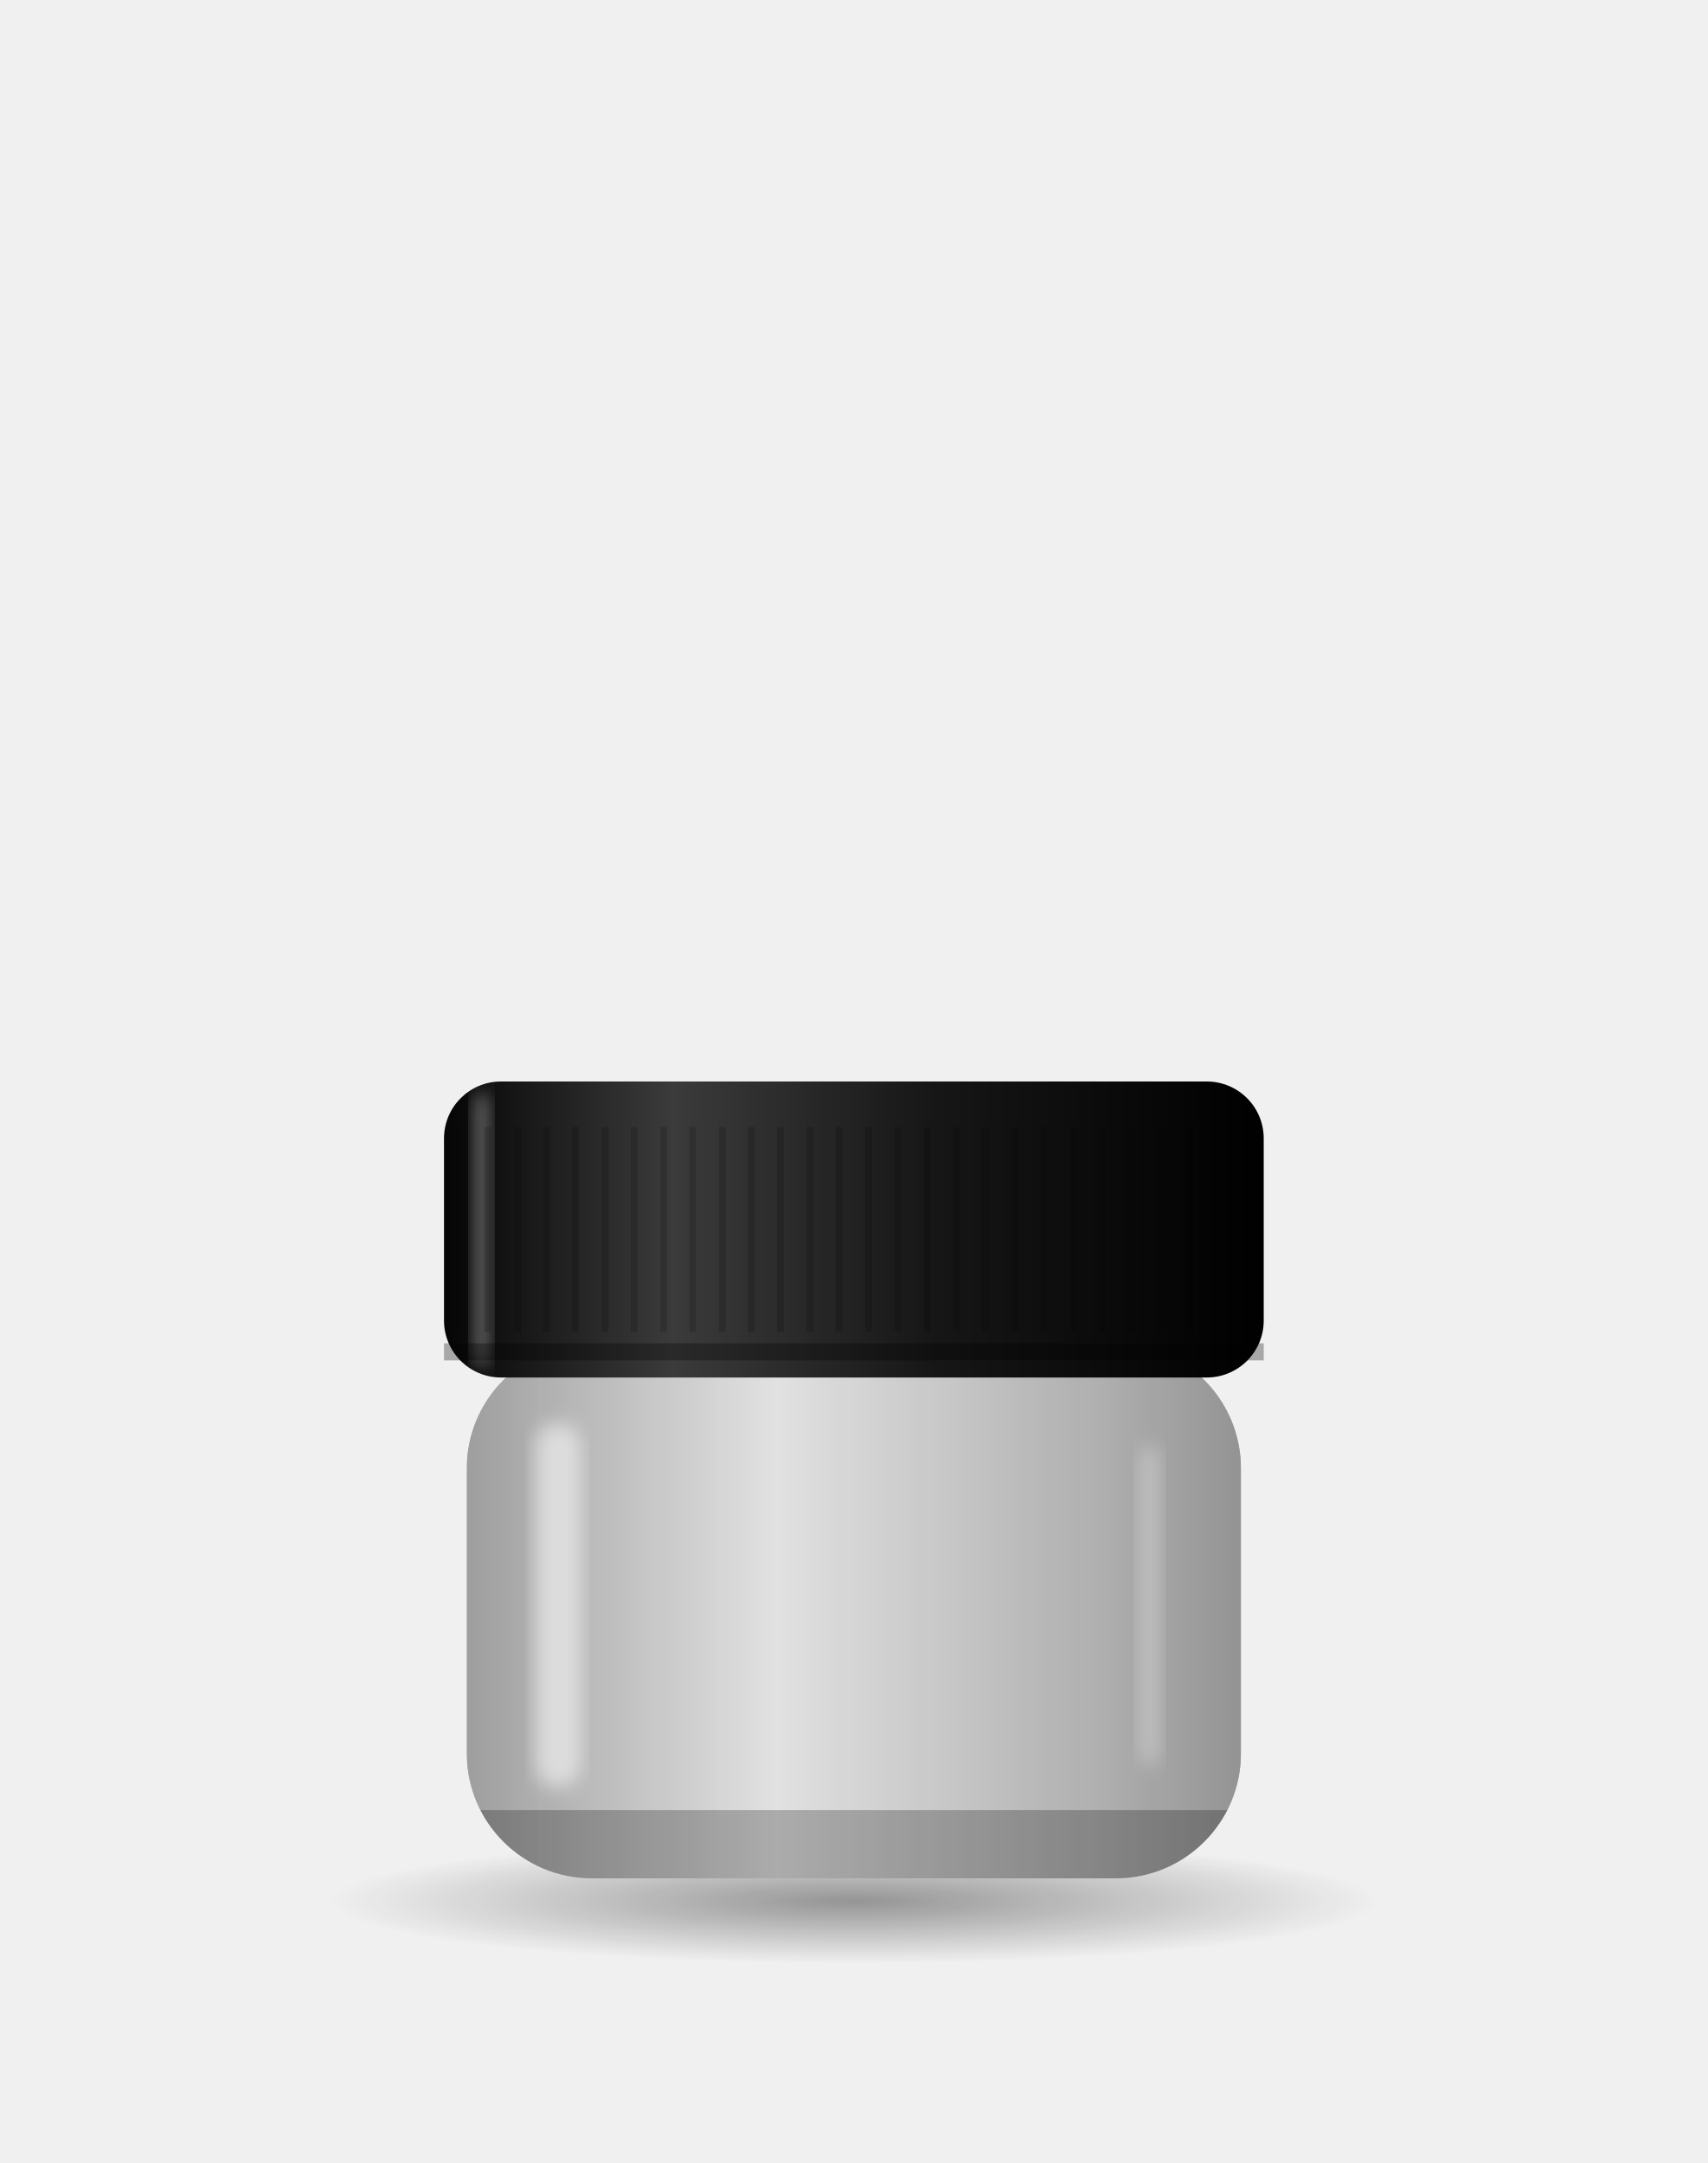
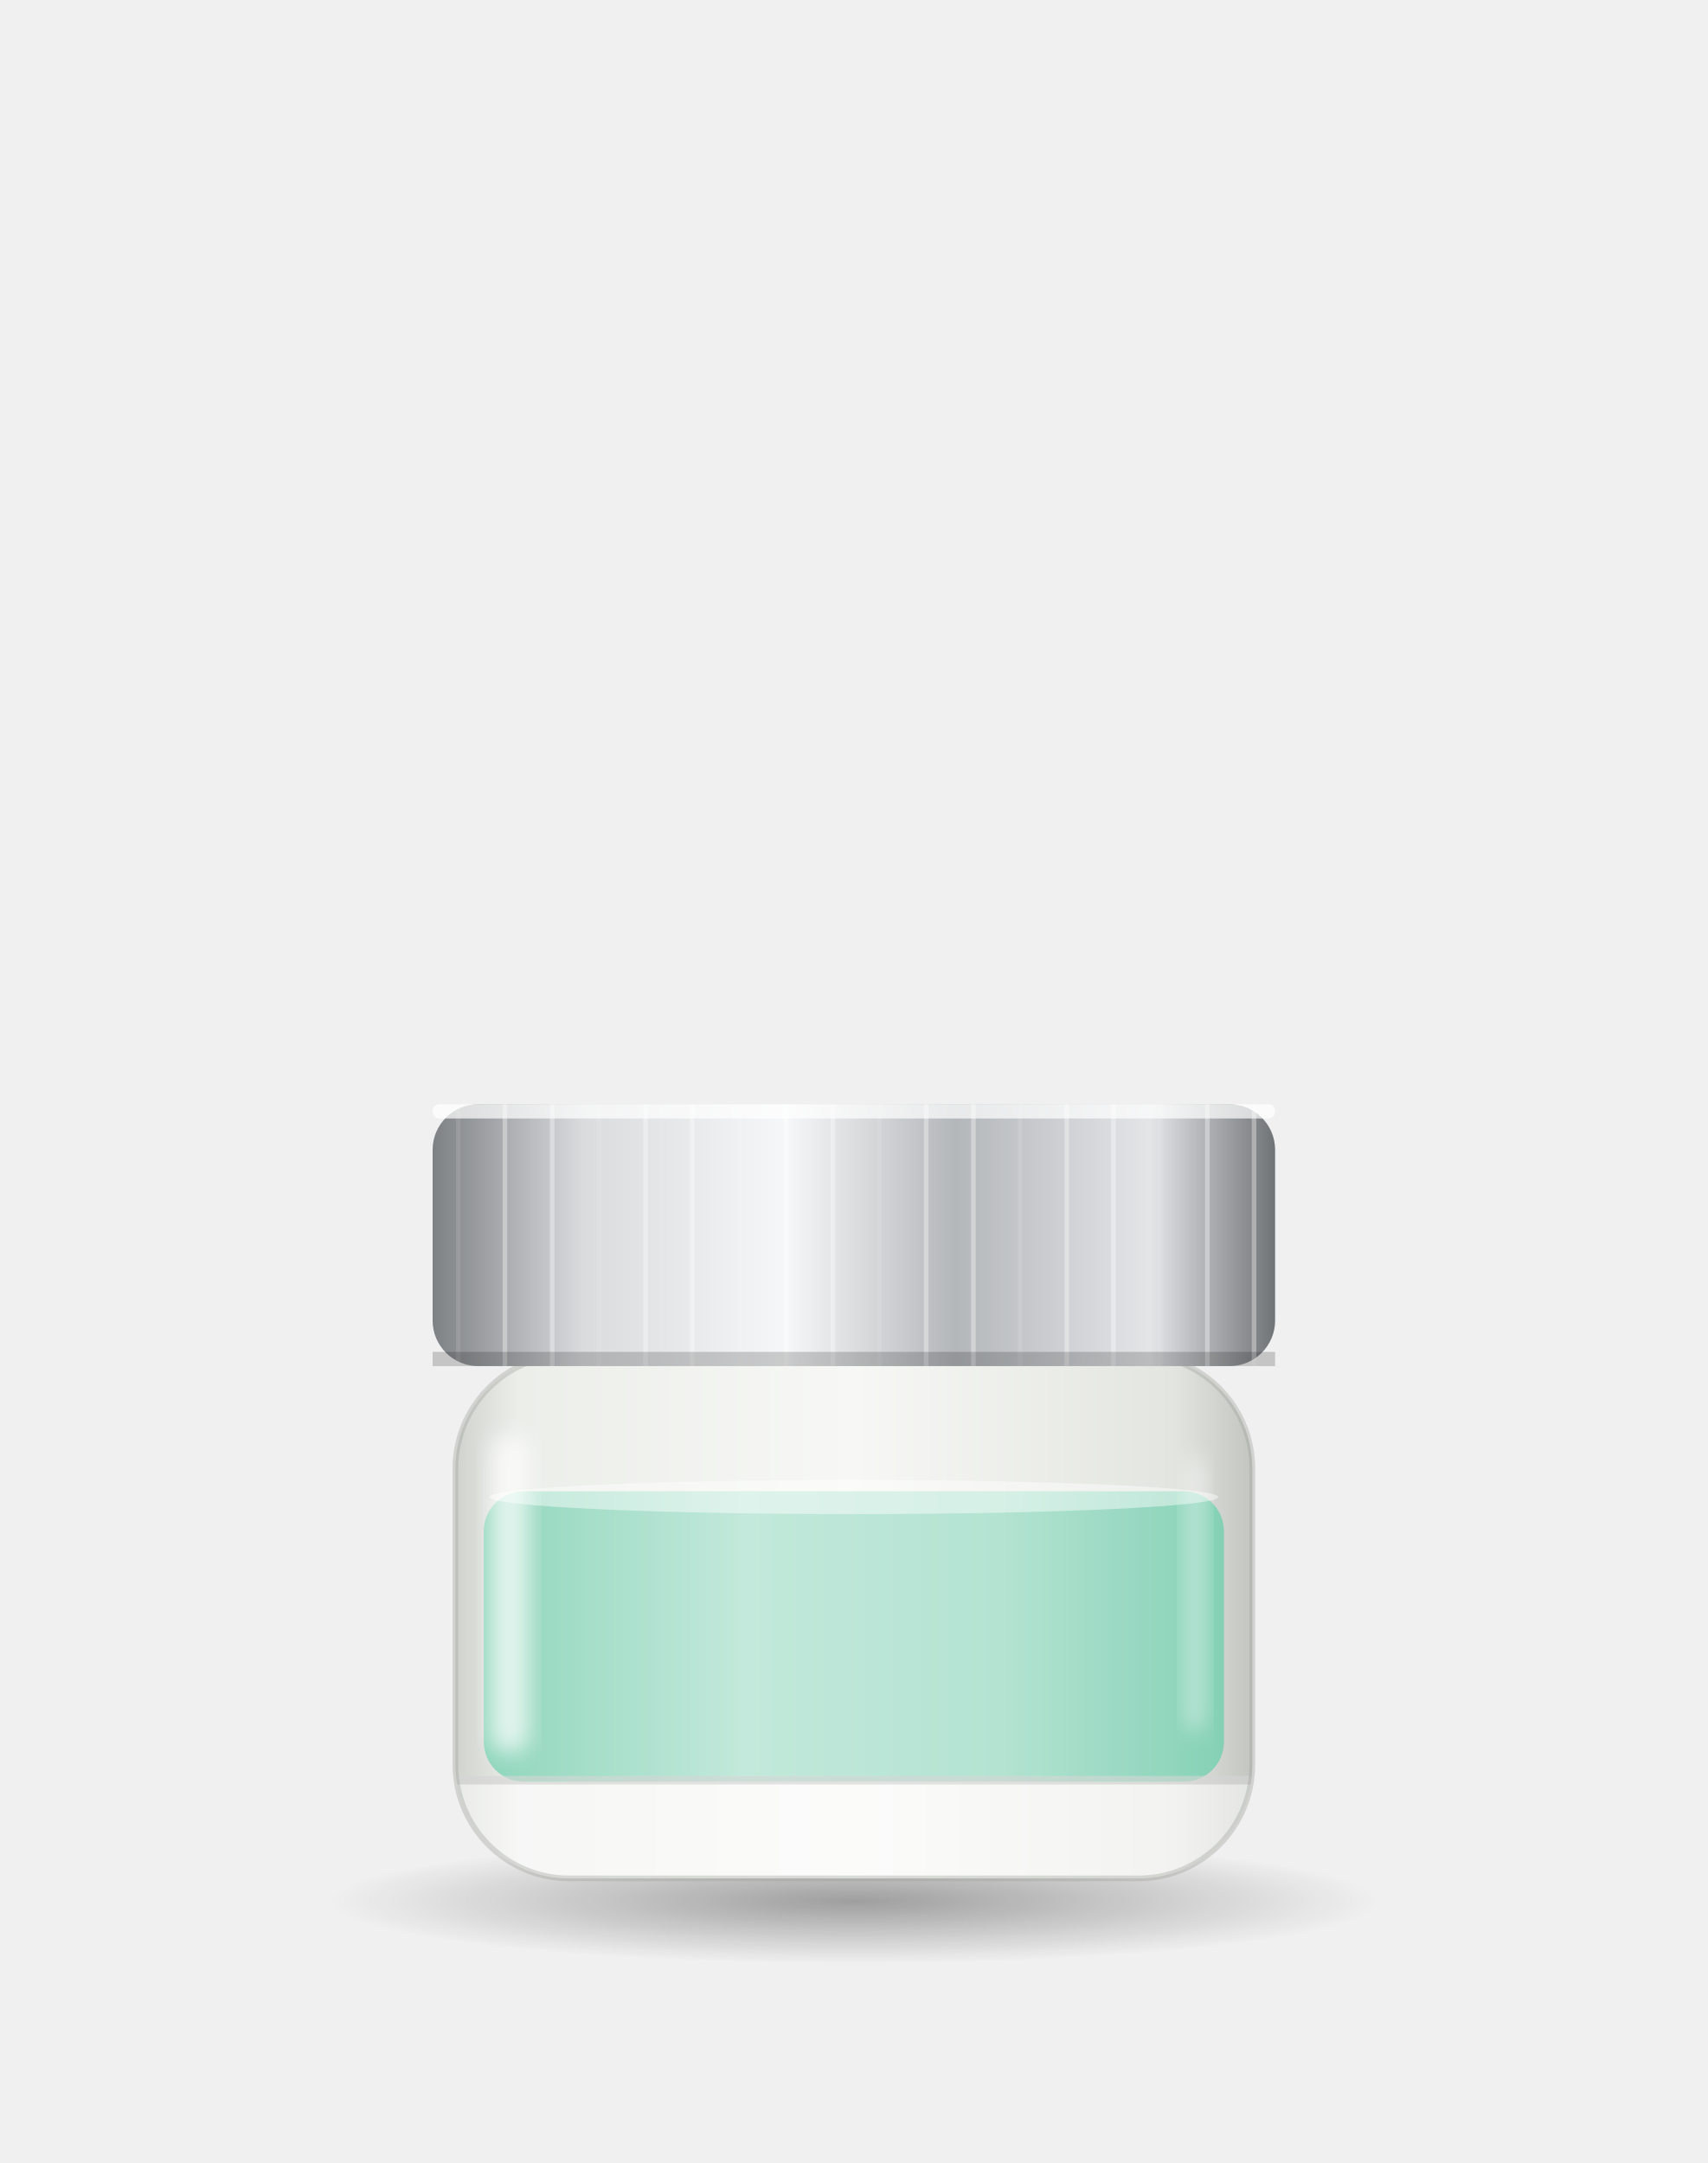
<svg xmlns="http://www.w3.org/2000/svg" viewBox="0 0 300 380" role="img" aria-label="Illustration">
  <defs>
-     <linearGradient id="gl" x1="0" x2="1">
-       <stop offset="0" stop-color="#b0b0b0" />
-       <stop offset=".14" stop-color="#e4e4e4" />
-       <stop offset=".38" stop-color="#ffffff" />
-       <stop offset=".55" stop-color="#ffffff" />
-       <stop offset=".82" stop-color="#f3f3f3" />
-       <stop offset="1" stop-color="#a6a6a6" />
+     <linearGradient id="fg" x1="0" x2="1">
+       <stop offset="0" stop-color="#cfd2cd" />
+       <stop offset=".08" stop-color="#eceeea" />
+       <stop offset=".5" stop-color="#f7f8f5" />
+       <stop offset=".9" stop-color="#e3e5e0" />
+       <stop offset="1" stop-color="#c3c6c0" />
    </linearGradient>
    <linearGradient id="lq" x1="0" x2="1">
-       <stop offset="0" stop-color="#9c9c9c" />
-       <stop offset=".4" stop-color="#dedede" />
-       <stop offset="1" stop-color="#929292" />
-     </linearGradient>
-     <linearGradient id="cp" x1="0" x2="1">
-       <stop offset="0" stop-color="#050505" />
-       <stop offset=".28" stop-color="#3b3b3b" />
-       <stop offset=".6" stop-color="#161616" />
-       <stop offset="1" stop-color="#000" />
+       <stop offset="0" stop-color="#5bc39e" />
+       <stop offset=".35" stop-color="#a5deca" />
+       <stop offset=".7" stop-color="#8fd6bd" />
+       <stop offset="1" stop-color="#4cbd95" />
    </linearGradient>
    <linearGradient id="mt" x1="0" x2="1">
-       <stop offset="0" stop-color="#8a8c8e" />
-       <stop offset=".25" stop-color="#f4f5f6" />
-       <stop offset=".5" stop-color="#b9bbbd" />
-       <stop offset=".78" stop-color="#eceeef" />
-       <stop offset="1" stop-color="#7d7f82" />
+       <stop offset="0" stop-color="#7d8083" />
+       <stop offset=".18" stop-color="#d9dbdd" />
+       <stop offset=".42" stop-color="#f6f7f8" />
+       <stop offset=".62" stop-color="#b4b7ba" />
+       <stop offset=".85" stop-color="#e3e5e7" />
+       <stop offset="1" stop-color="#6f7275" />
+     </linearGradient>
+     <linearGradient id="bk" x1="0" x2="1">
+       <stop offset="0" stop-color="#0c0c0c" />
+       <stop offset=".3" stop-color="#4a4a4a" />
+       <stop offset=".6" stop-color="#1a1a1a" />
+       <stop offset="1" stop-color="#050505" />
    </linearGradient>
    <radialGradient id="sh" cx=".5" cy=".5" r=".5">
-       <stop offset="0" stop-color="#000" stop-opacity=".38" />
+       <stop offset="0" stop-color="#000" stop-opacity=".34" />
      <stop offset="1" stop-color="#000" stop-opacity="0" />
    </radialGradient>
-     <filter id="bl" x="-20%" y="-20%" width="140%" height="140%">
-       <feGaussianBlur stdDeviation="1.6" />
+     <filter id="bl" x="-30%" y="-30%" width="160%" height="160%">
+       <feGaussianBlur stdDeviation="1.8" />
    </filter>
  </defs>
  <ellipse cx="150" cy="334" rx="92" ry="11" fill="url(#sh)" />
-   <clipPath id="jc">
-     <rect x="82" y="236" width="136" height="94" rx="22" />
+   <clipPath id="fc">
+     <rect x="80.0" y="238" width="140" height="92" rx="20" />
  </clipPath>
-   <rect x="82" y="236" width="136" height="94" rx="22" fill="url(#gl)" />
-   <g clip-path="url(#jc)">
-     <rect x="82" y="240" width="136" height="90" fill="url(#lq)" opacity=".92" />
-     <rect x="82" y="318" width="136" height="14" fill="#000" opacity=".24" />
-     <rect x="94" y="250" width="8" height="64" rx="4" fill="#fff" opacity=".55" filter="url(#bl)" />
-     <rect x="200" y="254" width="4" height="56" rx="2" fill="#fff" opacity=".28" filter="url(#bl)" />
+   <rect x="80.0" y="238" width="140" height="92" rx="20" fill="url(#fg)" />
+   <g clip-path="url(#fc)">
+     <rect x="85.0" y="262" width="130" height="51" rx="7" fill="url(#lq)" opacity=".92" />
+     <rect x="85.0" y="262" width="130" height="51" rx="7" fill="#fff" opacity=".28" />
+     <ellipse cx="150" cy="263" rx="64.0" ry="3" fill="#fff" opacity=".45" />
+     <rect x="80.0" y="312" width="140" height="18" fill="#fff" opacity=".55" />
+     <rect x="80.0" y="312" width="140" height="1.5" fill="#000" opacity=".1" />
+     <rect x="86.0" y="252" width="7" height="56" rx="3.5" fill="#fff" opacity=".7" filter="url(#bl)" />
+     <rect x="208.0" y="256" width="4" height="48" rx="2" fill="#fff" opacity=".4" filter="url(#bl)" />
  </g>
-   <rect x="78" y="190" width="144" height="52" rx="10" fill="url(#cp)" />
-   <rect x="83" y="192" width="3.2" height="48" rx="1.6" fill="#fff" opacity=".35" filter="url(#bl)" />
-   <rect x="80.0" y="198" width="1.2" height="36" fill="#000" opacity="0.16" />
-   <rect x="85.1" y="198" width="1.2" height="36" fill="#000" opacity="0.16" />
-   <rect x="90.3" y="198" width="1.2" height="36" fill="#000" opacity="0.16" />
-   <rect x="95.4" y="198" width="1.2" height="36" fill="#000" opacity="0.16" />
-   <rect x="100.5" y="198" width="1.2" height="36" fill="#000" opacity="0.16" />
-   <rect x="105.7" y="198" width="1.2" height="36" fill="#000" opacity="0.16" />
-   <rect x="110.8" y="198" width="1.2" height="36" fill="#000" opacity="0.16" />
-   <rect x="116.0" y="198" width="1.2" height="36" fill="#000" opacity="0.16" />
-   <rect x="121.1" y="198" width="1.2" height="36" fill="#000" opacity="0.16" />
-   <rect x="126.3" y="198" width="1.2" height="36" fill="#000" opacity="0.16" />
-   <rect x="131.4" y="198" width="1.2" height="36" fill="#000" opacity="0.16" />
-   <rect x="136.5" y="198" width="1.2" height="36" fill="#000" opacity="0.16" />
-   <rect x="141.7" y="198" width="1.2" height="36" fill="#000" opacity="0.16" />
-   <rect x="146.8" y="198" width="1.2" height="36" fill="#000" opacity="0.16" />
-   <rect x="152.0" y="198" width="1.2" height="36" fill="#000" opacity="0.16" />
-   <rect x="157.1" y="198" width="1.2" height="36" fill="#000" opacity="0.16" />
-   <rect x="162.3" y="198" width="1.2" height="36" fill="#000" opacity="0.16" />
-   <rect x="167.4" y="198" width="1.2" height="36" fill="#000" opacity="0.16" />
-   <rect x="172.5" y="198" width="1.2" height="36" fill="#000" opacity="0.16" />
-   <rect x="177.7" y="198" width="1.2" height="36" fill="#000" opacity="0.16" />
-   <rect x="182.8" y="198" width="1.2" height="36" fill="#000" opacity="0.16" />
-   <rect x="188.0" y="198" width="1.2" height="36" fill="#000" opacity="0.16" />
-   <rect x="193.1" y="198" width="1.2" height="36" fill="#000" opacity="0.16" />
-   <rect x="198.3" y="198" width="1.2" height="36" fill="#000" opacity="0.16" />
-   <rect x="203.4" y="198" width="1.2" height="36" fill="#000" opacity="0.16" />
-   <rect x="208.5" y="198" width="1.2" height="36" fill="#000" opacity="0.16" />
-   <rect x="213.7" y="198" width="1.2" height="36" fill="#000" opacity="0.16" />
-   <rect x="218.8" y="198" width="1.2" height="36" fill="#000" opacity="0.16" />
-   <rect x="78" y="236" width="144" height="3" fill="#000" opacity=".3" />
+   <rect x="80.0" y="238" width="140" height="92" rx="20" fill="none" stroke="#9a9d97" stroke-opacity=".35" />
+   <rect x="76" y="194" width="148" height="46" rx="8" fill="url(#mt)" />
+   <rect x="80.1" y="194" width=".8" height="46" fill="#fff" opacity="0.1" />
+   <rect x="88.3" y="194" width=".8" height="46" fill="#fff" opacity="0.35" />
+   <rect x="96.6" y="194" width=".8" height="46" fill="#fff" opacity="0.35" />
+   <rect x="104.8" y="194" width=".8" height="46" fill="#fff" opacity="0.1" />
+   <rect x="113.0" y="194" width=".8" height="46" fill="#fff" opacity="0.35" />
+   <rect x="121.2" y="194" width=".8" height="46" fill="#fff" opacity="0.35" />
+   <rect x="129.4" y="194" width=".8" height="46" fill="#fff" opacity="0.1" />
+   <rect x="137.7" y="194" width=".8" height="46" fill="#fff" opacity="0.35" />
+   <rect x="145.9" y="194" width=".8" height="46" fill="#fff" opacity="0.35" />
+   <rect x="154.1" y="194" width=".8" height="46" fill="#fff" opacity="0.1" />
+   <rect x="162.3" y="194" width=".8" height="46" fill="#fff" opacity="0.35" />
+   <rect x="170.6" y="194" width=".8" height="46" fill="#fff" opacity="0.35" />
+   <rect x="178.8" y="194" width=".8" height="46" fill="#fff" opacity="0.1" />
+   <rect x="187.0" y="194" width=".8" height="46" fill="#fff" opacity="0.35" />
+   <rect x="195.2" y="194" width=".8" height="46" fill="#fff" opacity="0.35" />
+   <rect x="203.4" y="194" width=".8" height="46" fill="#fff" opacity="0.1" />
+   <rect x="211.7" y="194" width=".8" height="46" fill="#fff" opacity="0.35" />
+   <rect x="219.9" y="194" width=".8" height="46" fill="#fff" opacity="0.35" />
+   <rect x="76" y="194" width="148" height="2.5" rx="1.2" fill="#fff" opacity=".7" />
+   <rect x="76" y="237.5" width="148" height="2.5" fill="#000" opacity=".18" />
</svg>
